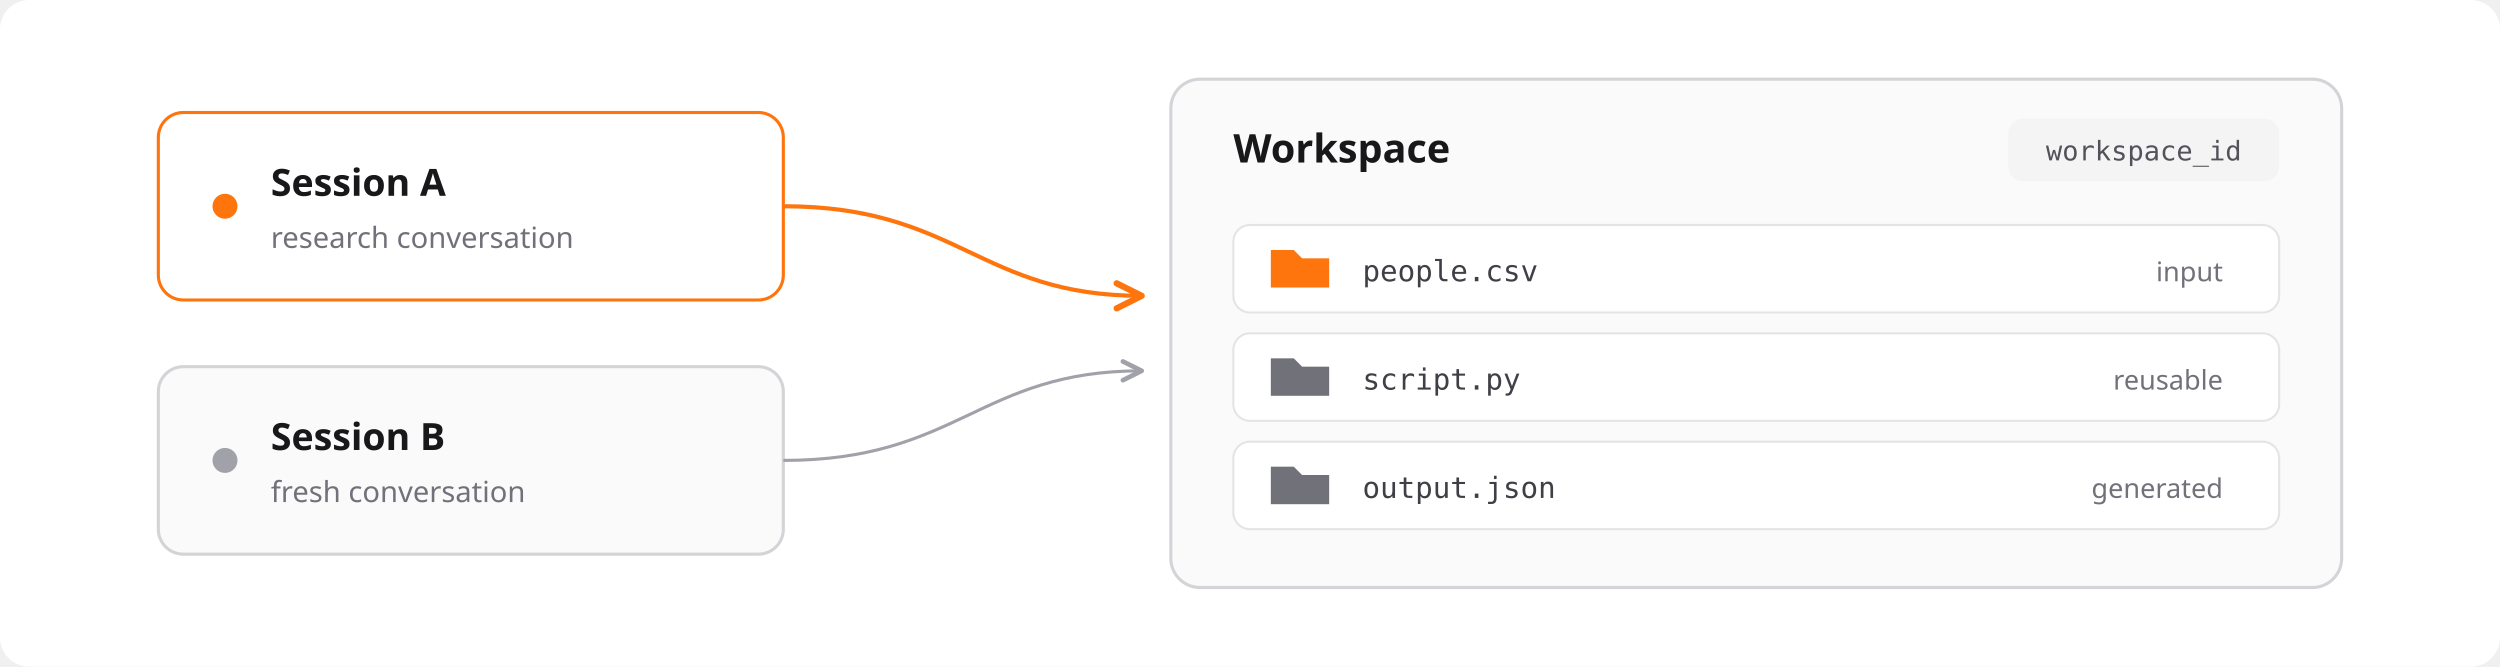
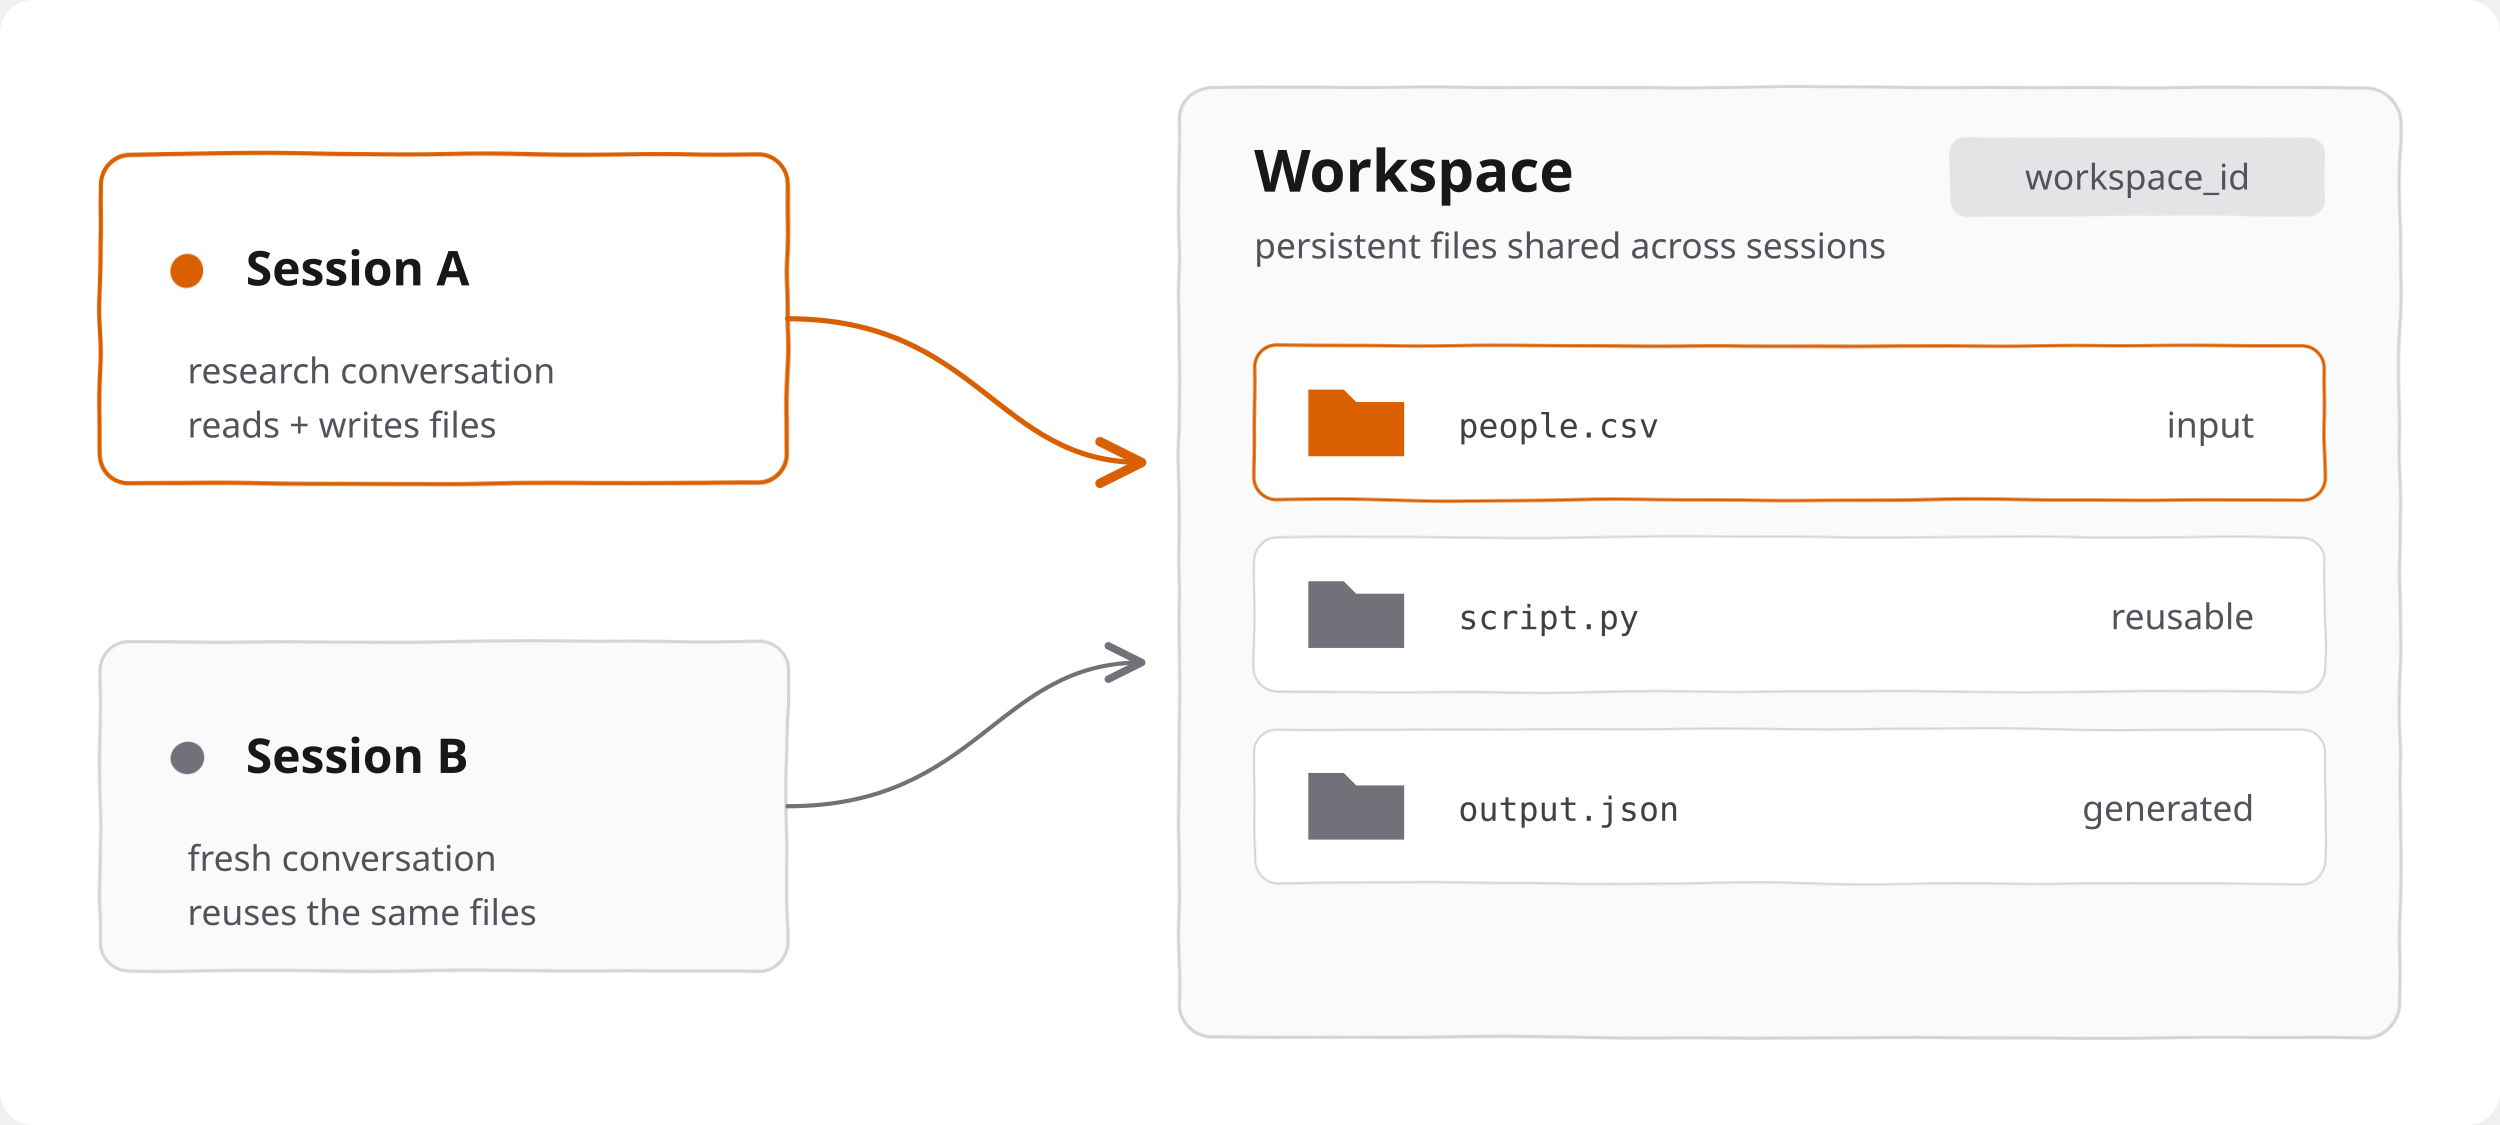
- <svg xmlns="http://www.w3.org/2000/svg" width="1200" height="320" viewBox="0 0 1200 320" fill="none" role="img" aria-labelledby="title desc">
+ <svg xmlns="http://www.w3.org/2000/svg" width="1200" height="540" viewBox="0 0 1200 540" fill="none" role="img" aria-labelledby="title desc">
+   <style>
+     .heading{fill:#18181B;font:650 28px Geist,ui-sans-serif,system-ui,sans-serif}
+     .label{fill:#18181B;font:620 23px Geist,ui-sans-serif,system-ui,sans-serif}
+     .body{fill:#52525B;font:17px Geist,ui-sans-serif,system-ui,sans-serif}
+     .mono{fill:#3F3F46;font:16px "Geist Mono",ui-monospace,monospace}
+     rect:not(.canvas),circle{filter:url(#rough)}path{stroke-linecap:round;stroke-linejoin:round}
+   </style>
  <defs>
-     <marker id="arrow-orange" markerWidth="8" markerHeight="8" refX="7" refY="4" orient="auto">
-       <path d="M1 1L7 4L1 7" fill="none" stroke="#FE750E" stroke-width="1.5" stroke-linecap="round" stroke-linejoin="round" />
+     <filter id="rough" x="-3%" y="-3%" width="106%" height="106%">
+       <feTurbulence type="fractalNoise" baseFrequency=".012 .025" numOctaves="2" seed="31" result="noise" />
+       <feDisplacementMap in="SourceGraphic" in2="noise" scale="2.2" xChannelSelector="R" yChannelSelector="G" />
+     </filter>
+     <marker id="orange" markerWidth="10" markerHeight="10" refX="9" refY="5" orient="auto">
+       <path d="M1 1L9 5L1 9" fill="none" stroke="#D95F00" stroke-width="1.8" stroke-linecap="round" stroke-linejoin="round" />
    </marker>
-     <marker id="arrow-gray" markerWidth="8" markerHeight="8" refX="7" refY="4" orient="auto">
-       <path d="M1 1L7 4L1 7" fill="none" stroke="#A1A1AA" stroke-width="1.5" stroke-linecap="round" stroke-linejoin="round" />
+     <marker id="gray" markerWidth="10" markerHeight="10" refX="9" refY="5" orient="auto">
+       <path d="M1 1L9 5L1 9" fill="none" stroke="#71717A" stroke-width="1.8" stroke-linecap="round" stroke-linejoin="round" />
    </marker>
  </defs>
-   <rect width="1200" height="320" rx="14" fill="#FFFFFF" />
-   <rect x="76" y="54" width="300" height="90" rx="12" fill="#FFFFFF" stroke="#FE750E" stroke-width="1.5" />
-   <circle cx="108" cy="99" r="6" fill="#FE750E" />
-   <text x="130" y="94" fill="#18181B" font-family="Geist, ui-sans-serif, system-ui, sans-serif" font-size="18" font-weight="600">Session A</text>
-   <text x="130" y="119" fill="#71717A" font-family="Geist, ui-sans-serif, system-ui, sans-serif" font-size="14">research conversation</text>
-   <rect x="76" y="176" width="300" height="90" rx="12" fill="#FAFAFA" stroke="#D4D4D8" stroke-width="1.5" />
-   <circle cx="108" cy="221" r="6" fill="#A1A1AA" />
-   <text x="130" y="216" fill="#18181B" font-family="Geist, ui-sans-serif, system-ui, sans-serif" font-size="18" font-weight="600">Session B</text>
-   <text x="130" y="241" fill="#71717A" font-family="Geist, ui-sans-serif, system-ui, sans-serif" font-size="14">fresh conversation</text>
-   <path d="M376 99C460 99 470 142 548 142" stroke="#FE750E" stroke-width="2" fill="none" marker-end="url(#arrow-orange)" />
-   <path d="M376 221C460 221 470 178 548 178" stroke="#A1A1AA" stroke-width="1.5" fill="none" marker-end="url(#arrow-gray)" />
-   <rect x="562" y="38" width="562" height="244" rx="14" fill="#FAFAFA" stroke="#D4D4D8" stroke-width="1.5" />
-   <text x="592" y="78" fill="#18181B" font-family="Geist, ui-sans-serif, system-ui, sans-serif" font-size="19" font-weight="600">Workspace</text>
-   <rect x="964" y="57" width="130" height="30" rx="7" fill="#F4F4F5" />
-   <text x="1029" y="77" text-anchor="middle" fill="#52525B" font-family="Geist Mono, ui-monospace, monospace" font-size="13">workspace_id</text>
-   <rect x="592" y="108" width="502" height="42" rx="8" fill="#FFFFFF" stroke="#E4E4E7" />
-   <path d="M610 120H621L625 124H638V138H610V120Z" fill="#FE750E" />
-   <text x="654" y="135" fill="#3F3F46" font-family="Geist Mono, ui-monospace, monospace" font-size="14">people.csv</text>
-   <text x="1067" y="135" text-anchor="end" fill="#71717A" font-family="Geist, ui-sans-serif, system-ui, sans-serif" font-size="13">input</text>
-   <rect x="592" y="160" width="502" height="42" rx="8" fill="#FFFFFF" stroke="#E4E4E7" />
-   <path d="M610 172H621L625 176H638V190H610V172Z" fill="#71717A" />
-   <text x="654" y="187" fill="#3F3F46" font-family="Geist Mono, ui-monospace, monospace" font-size="14">script.py</text>
-   <text x="1067" y="187" text-anchor="end" fill="#71717A" font-family="Geist, ui-sans-serif, system-ui, sans-serif" font-size="13">reusable</text>
-   <rect x="592" y="212" width="502" height="42" rx="8" fill="#FFFFFF" stroke="#E4E4E7" />
-   <path d="M610 224H621L625 228H638V242H610V224Z" fill="#71717A" />
-   <text x="654" y="239" fill="#3F3F46" font-family="Geist Mono, ui-monospace, monospace" font-size="14">output.json</text>
-   <text x="1067" y="239" text-anchor="end" fill="#71717A" font-family="Geist, ui-sans-serif, system-ui, sans-serif" font-size="13">generated</text>
+   <rect class="canvas" width="1200" height="540" rx="16" fill="#FFFFFF" />
+   <rect x="48" y="74" width="330" height="158" rx="14" fill="#FFFFFF" stroke="#D95F00" stroke-width="2" />
+   <circle cx="90" cy="130" r="8" fill="#D95F00" />
+   <text x="118" y="137" class="label">Session A</text>
+   <text x="90" y="184" class="body">research conversation</text>
+   <text x="90" y="210" class="body">reads + writes files</text>
+   <rect x="48" y="308" width="330" height="158" rx="14" fill="#FAFAFA" stroke="#D4D4D8" stroke-width="1.5" />
+   <circle cx="90" cy="364" r="8" fill="#71717A" />
+   <text x="118" y="371" class="label">Session B</text>
+   <text x="90" y="418" class="body">fresh conversation</text>
+   <text x="90" y="444" class="body">reuses the same files</text>
+   <path d="M378 153C470 153 478 222 548 222" stroke="#D95F00" stroke-width="2.5" fill="none" marker-end="url(#orange)" />
+   <path d="M378 387C470 387 478 318 548 318" stroke="#71717A" stroke-width="2" fill="none" marker-end="url(#gray)" />
+   <rect x="566" y="42" width="586" height="456" rx="16" fill="#FAFAFA" stroke="#D4D4D8" stroke-width="1.5" />
+   <text x="602" y="92" class="heading">Workspace</text>
+   <text x="602" y="124" class="body">persistent files shared across sessions</text>
+   <rect x="936" y="66" width="180" height="38" rx="8" fill="#E4E4E7" />
+   <text x="1026" y="91" text-anchor="middle" class="body">workspace_id</text>
+   <rect x="602" y="166" width="514" height="74" rx="11" fill="#FFFFFF" stroke="#D95F00" stroke-width="1.5" />
+   <path d="M628 187H645L651 193H674V219H628V187Z" fill="#D95F00" />
+   <text x="700" y="210" class="mono">people.csv</text>
+   <text x="1082" y="210" text-anchor="end" class="body">input</text>
+   <rect x="602" y="258" width="514" height="74" rx="11" fill="#FFFFFF" stroke="#D4D4D8" />
+   <path d="M628 279H645L651 285H674V311H628V279Z" fill="#71717A" />
+   <text x="700" y="302" class="mono">script.py</text>
+   <text x="1082" y="302" text-anchor="end" class="body">reusable</text>
+   <rect x="602" y="350" width="514" height="74" rx="11" fill="#FFFFFF" stroke="#D4D4D8" />
+   <path d="M628 371H645L651 377H674V403H628V371Z" fill="#71717A" />
+   <text x="700" y="394" class="mono">output.json</text>
+   <text x="1082" y="394" text-anchor="end" class="body">generated</text>
</svg>
